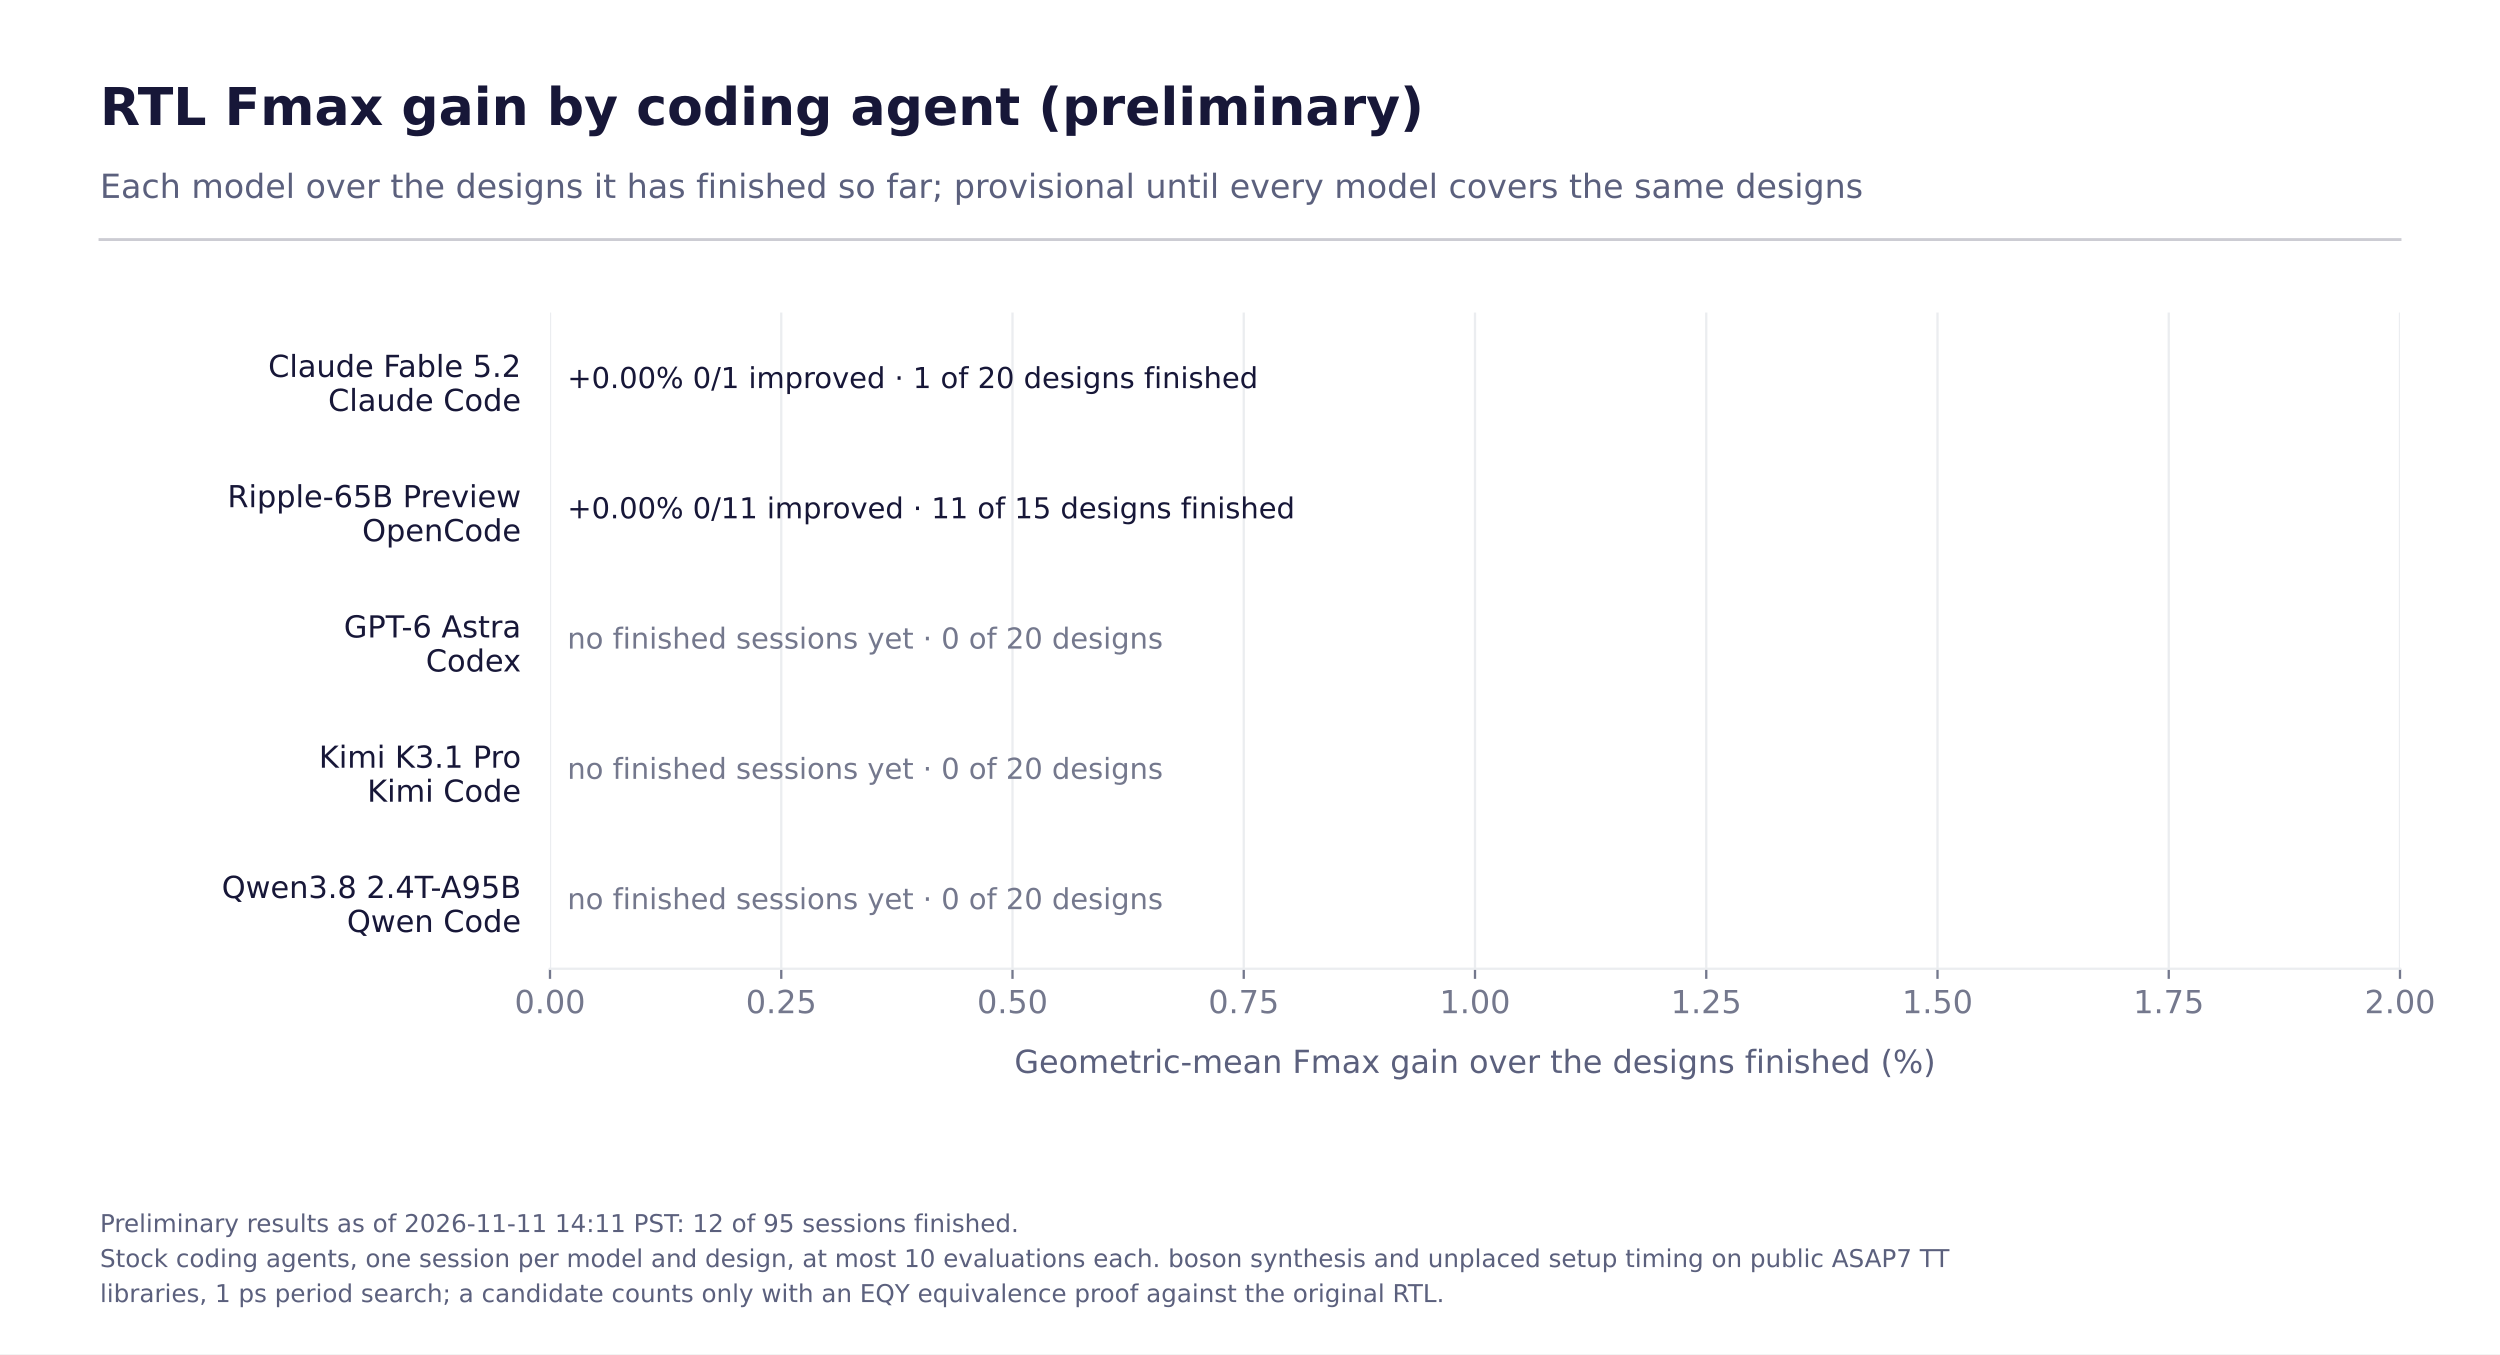
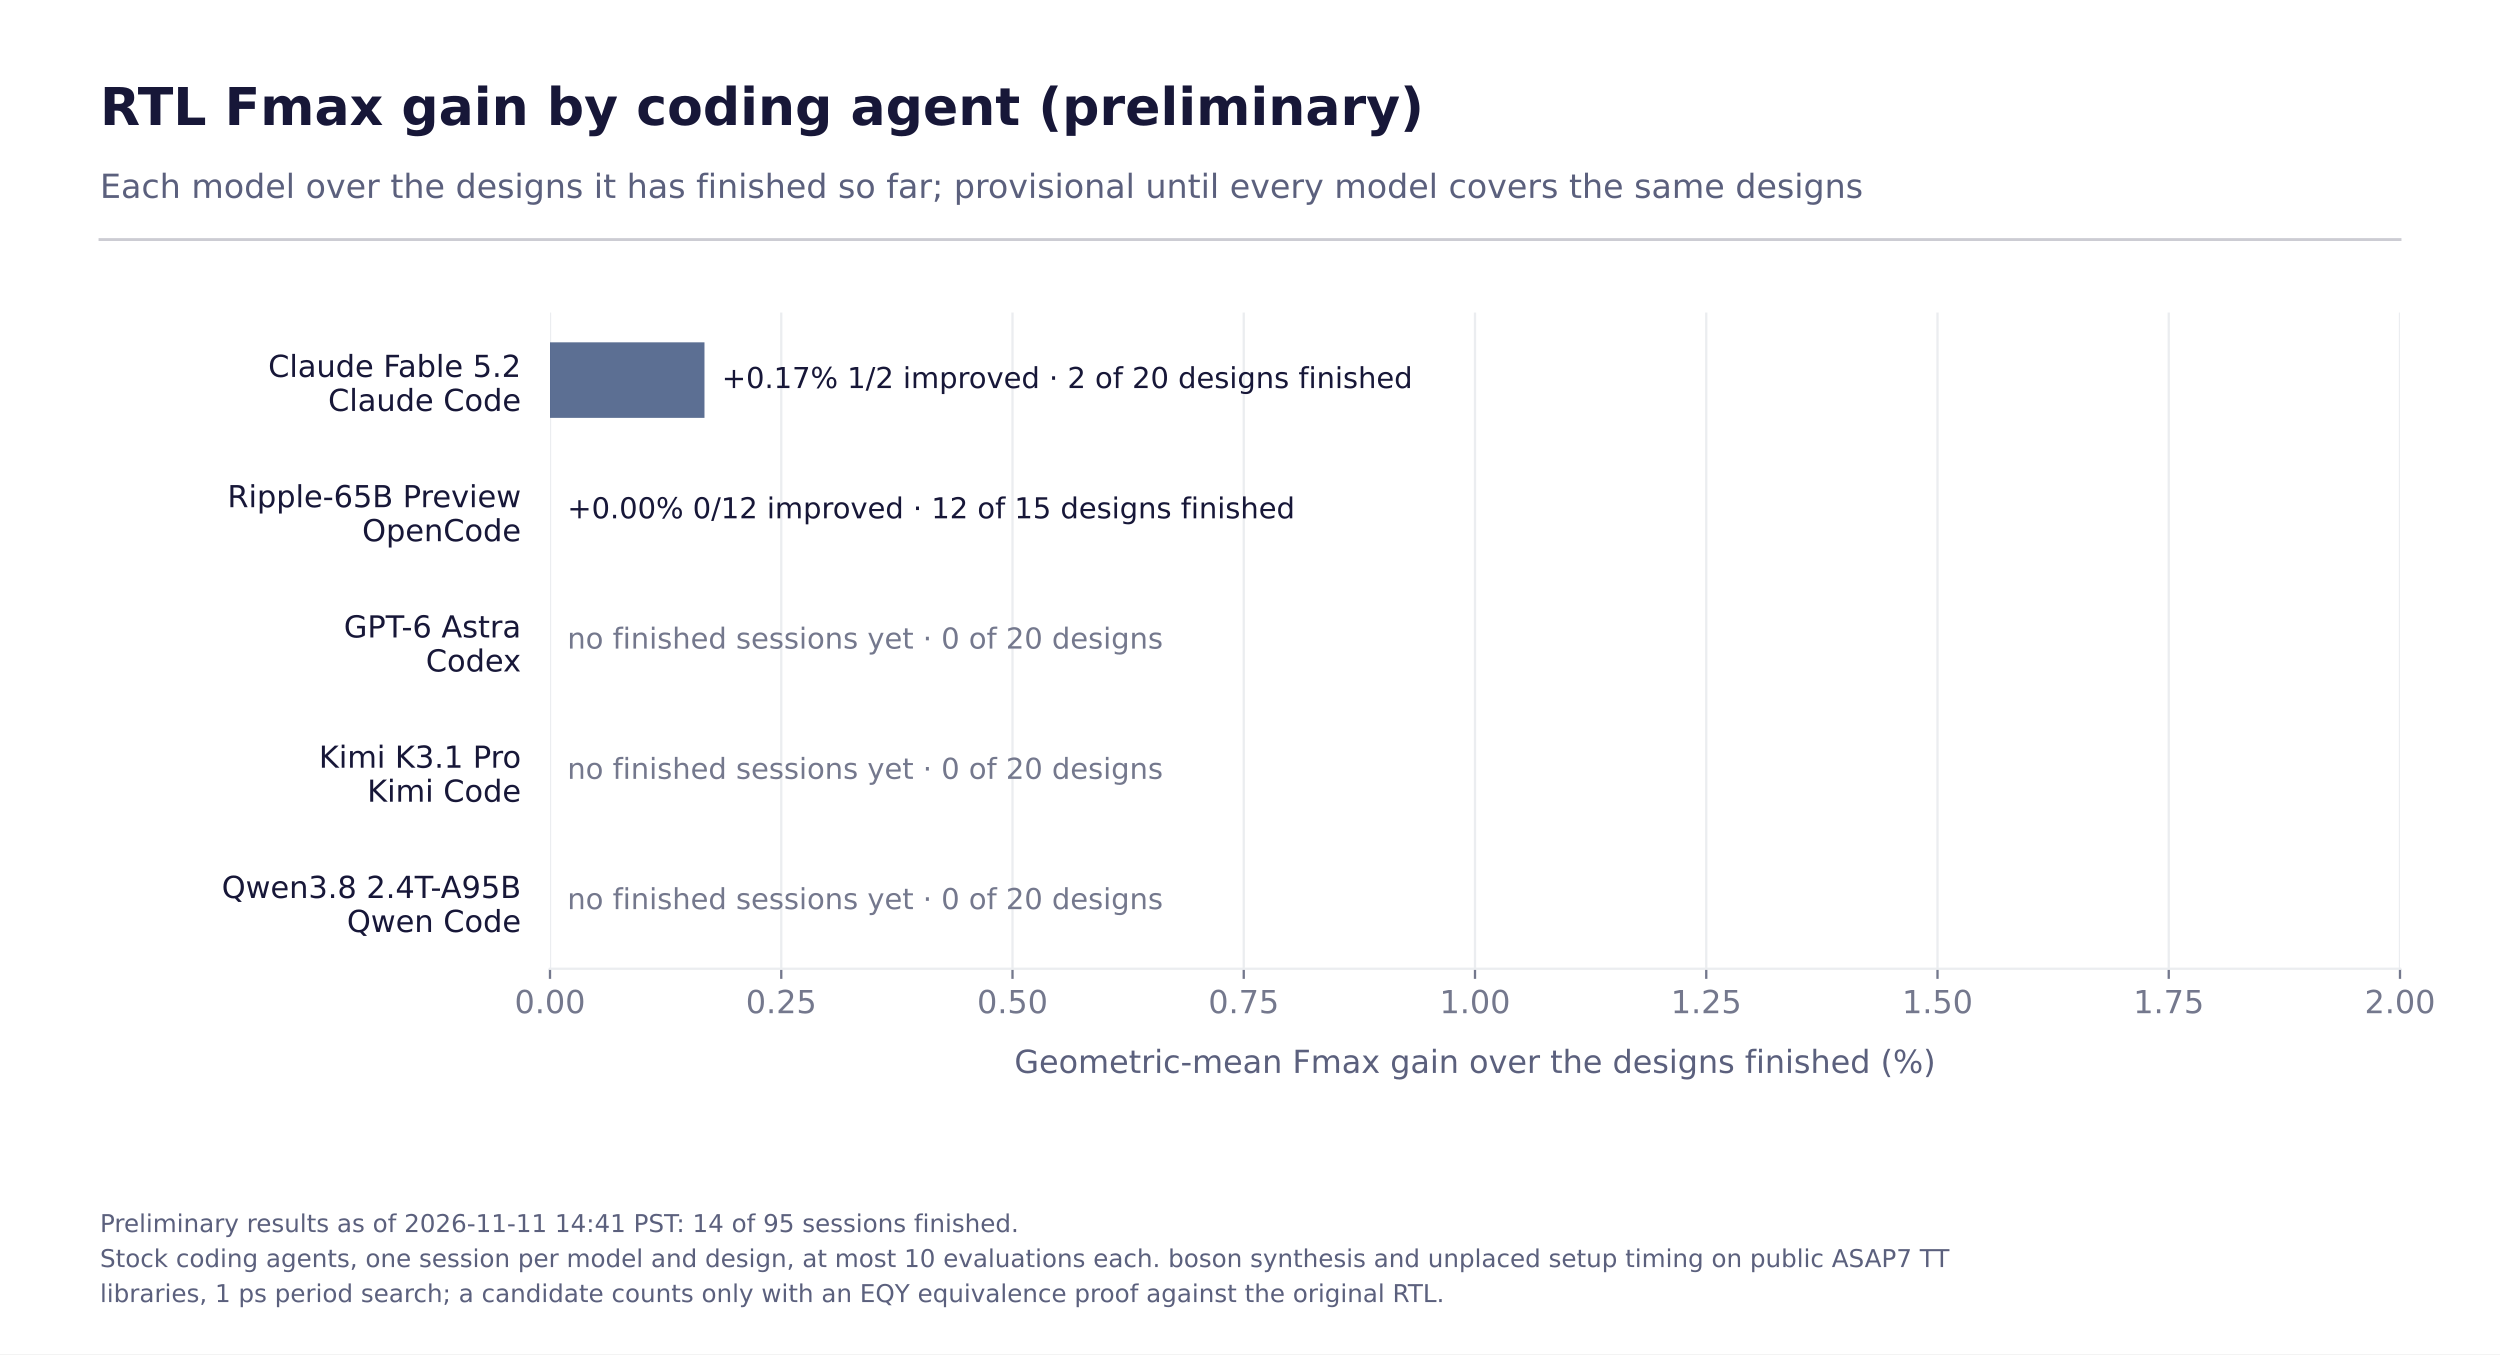
<svg xmlns="http://www.w3.org/2000/svg" xmlns:xlink="http://www.w3.org/1999/xlink" width="864pt" height="468pt" viewBox="0 0 864 468" version="1.1">
  <defs>
    <style type="text/css">*{stroke-linejoin: round; stroke-linecap: butt}</style>
  </defs>
  <g id="figure_1">
    <g id="patch_1">
      <path d="M 0 468  L 864 468  L 864 0  L 0 0  z " style="fill: #ffffff" />
    </g>
    <g id="axes_1">
      <g id="patch_2">
        <path d="M 190.08 334.8  L 829.44 334.8  L 829.44 108  L 190.08 108  z " style="fill: #ffffff" />
      </g>
      <g id="matplotlib.axis_1">
        <g id="xtick_1">
          <g id="line2d_1">
            <path d="M 190.08 334.8  L 190.08 108  " clip-path="url(#p4ebb32de9a)" style="fill: none; stroke: #ebedf0; stroke-width: 0.8; stroke-linecap: square" />
          </g>
          <g id="line2d_2">
            <defs>
              <path id="m93d353a957" d="M 0 0  L 0 3.5  " style="stroke: #74788d; stroke-width: 0.8" />
            </defs>
            <g>
              <use xlink:href="#m93d353a957" x="190.08" y="334.8" style="fill: #74788d; stroke: #74788d; stroke-width: 0.8" />
            </g>
          </g>
          <g id="text_1">
            <text style="fill: #74788d; font: 11px 'DejaVu Sans'; text-anchor: middle" x="190.08" y="350.158" transform="rotate(-0 190.08 350.1583)">0.00</text>
          </g>
        </g>
        <g id="xtick_2">
          <g id="line2d_3">
            <path d="M 270 334.8  L 270 108  " clip-path="url(#p4ebb32de9a)" style="fill: none; stroke: #ebedf0; stroke-width: 0.8; stroke-linecap: square" />
          </g>
          <g id="line2d_4">
            <g>
              <use xlink:href="#m93d353a957" x="270" y="334.8" style="fill: #74788d; stroke: #74788d; stroke-width: 0.8" />
            </g>
          </g>
          <g id="text_2">
            <text style="fill: #74788d; font: 11px 'DejaVu Sans'; text-anchor: middle" x="270" y="350.158" transform="rotate(-0 270 350.1583)">0.25</text>
          </g>
        </g>
        <g id="xtick_3">
          <g id="line2d_5">
            <path d="M 349.92 334.8  L 349.92 108  " clip-path="url(#p4ebb32de9a)" style="fill: none; stroke: #ebedf0; stroke-width: 0.8; stroke-linecap: square" />
          </g>
          <g id="line2d_6">
            <g>
              <use xlink:href="#m93d353a957" x="349.92" y="334.8" style="fill: #74788d; stroke: #74788d; stroke-width: 0.8" />
            </g>
          </g>
          <g id="text_3">
            <text style="fill: #74788d; font: 11px 'DejaVu Sans'; text-anchor: middle" x="349.92" y="350.158" transform="rotate(-0 349.92 350.1583)">0.50</text>
          </g>
        </g>
        <g id="xtick_4">
          <g id="line2d_7">
            <path d="M 429.84 334.8  L 429.84 108  " clip-path="url(#p4ebb32de9a)" style="fill: none; stroke: #ebedf0; stroke-width: 0.8; stroke-linecap: square" />
          </g>
          <g id="line2d_8">
            <g>
              <use xlink:href="#m93d353a957" x="429.84" y="334.8" style="fill: #74788d; stroke: #74788d; stroke-width: 0.8" />
            </g>
          </g>
          <g id="text_4">
            <text style="fill: #74788d; font: 11px 'DejaVu Sans'; text-anchor: middle" x="429.84" y="350.158" transform="rotate(-0 429.84 350.1583)">0.75</text>
          </g>
        </g>
        <g id="xtick_5">
          <g id="line2d_9">
            <path d="M 509.76 334.8  L 509.76 108  " clip-path="url(#p4ebb32de9a)" style="fill: none; stroke: #ebedf0; stroke-width: 0.8; stroke-linecap: square" />
          </g>
          <g id="line2d_10">
            <g>
              <use xlink:href="#m93d353a957" x="509.76" y="334.8" style="fill: #74788d; stroke: #74788d; stroke-width: 0.8" />
            </g>
          </g>
          <g id="text_5">
            <text style="fill: #74788d; font: 11px 'DejaVu Sans'; text-anchor: middle" x="509.76" y="350.158" transform="rotate(-0 509.76 350.1583)">1.00</text>
          </g>
        </g>
        <g id="xtick_6">
          <g id="line2d_11">
            <path d="M 589.68 334.8  L 589.68 108  " clip-path="url(#p4ebb32de9a)" style="fill: none; stroke: #ebedf0; stroke-width: 0.8; stroke-linecap: square" />
          </g>
          <g id="line2d_12">
            <g>
              <use xlink:href="#m93d353a957" x="589.68" y="334.8" style="fill: #74788d; stroke: #74788d; stroke-width: 0.8" />
            </g>
          </g>
          <g id="text_6">
            <text style="fill: #74788d; font: 11px 'DejaVu Sans'; text-anchor: middle" x="589.68" y="350.158" transform="rotate(-0 589.68 350.1583)">1.25</text>
          </g>
        </g>
        <g id="xtick_7">
          <g id="line2d_13">
            <path d="M 669.6 334.8  L 669.6 108  " clip-path="url(#p4ebb32de9a)" style="fill: none; stroke: #ebedf0; stroke-width: 0.8; stroke-linecap: square" />
          </g>
          <g id="line2d_14">
            <g>
              <use xlink:href="#m93d353a957" x="669.6" y="334.8" style="fill: #74788d; stroke: #74788d; stroke-width: 0.8" />
            </g>
          </g>
          <g id="text_7">
            <text style="fill: #74788d; font: 11px 'DejaVu Sans'; text-anchor: middle" x="669.6" y="350.158" transform="rotate(-0 669.6 350.1583)">1.50</text>
          </g>
        </g>
        <g id="xtick_8">
          <g id="line2d_15">
            <path d="M 749.52 334.8  L 749.52 108  " clip-path="url(#p4ebb32de9a)" style="fill: none; stroke: #ebedf0; stroke-width: 0.8; stroke-linecap: square" />
          </g>
          <g id="line2d_16">
            <g>
              <use xlink:href="#m93d353a957" x="749.52" y="334.8" style="fill: #74788d; stroke: #74788d; stroke-width: 0.8" />
            </g>
          </g>
          <g id="text_8">
            <text style="fill: #74788d; font: 11px 'DejaVu Sans'; text-anchor: middle" x="749.52" y="350.158" transform="rotate(-0 749.52 350.1583)">1.75</text>
          </g>
        </g>
        <g id="xtick_9">
          <g id="line2d_17">
            <path d="M 829.44 334.8  L 829.44 108  " clip-path="url(#p4ebb32de9a)" style="fill: none; stroke: #ebedf0; stroke-width: 0.8; stroke-linecap: square" />
          </g>
          <g id="line2d_18">
            <g>
              <use xlink:href="#m93d353a957" x="829.44" y="334.8" style="fill: #74788d; stroke: #74788d; stroke-width: 0.8" />
            </g>
          </g>
          <g id="text_9">
            <text style="fill: #74788d; font: 11px 'DejaVu Sans'; text-anchor: middle" x="829.44" y="350.158" transform="rotate(-0 829.44 350.1583)">2.00</text>
          </g>
        </g>
        <g id="text_10">
          <text style="fill: #5b607d; font: 11px 'DejaVu Sans'; text-anchor: middle" x="509.76" y="370.804" transform="rotate(-0 509.76 370.8042)">Geometric-mean Fmax gain over the designs finished (%)</text>
        </g>
      </g>
      <g id="matplotlib.axis_2">
        <g id="ytick_1">
          <g id="line2d_19" />
          <g id="text_11">
            <text style="fill: #171738; font: 10.5px 'DejaVu Sans'" transform="translate(92.68391 130.2724)">Claude Fable 5.2</text>
            <text style="fill: #171738; font: 10.5px 'DejaVu Sans'" transform="translate(113.3952 142.0301)">Claude Code</text>
          </g>
        </g>
        <g id="ytick_2">
          <g id="line2d_20" />
          <g id="text_12">
            <text style="fill: #171738; font: 10.5px 'DejaVu Sans'" transform="translate(78.59914 175.2903)">Ripple-65B Preview</text>
            <text style="fill: #171738; font: 10.5px 'DejaVu Sans'" transform="translate(125.1502 187.048)">OpenCode</text>
          </g>
        </g>
        <g id="ytick_3">
          <g id="line2d_21" />
          <g id="text_13">
            <text style="fill: #171738; font: 10.5px 'DejaVu Sans'" transform="translate(118.8322 220.3082)">GPT-6 Astra</text>
            <text style="fill: #171738; font: 10.5px 'DejaVu Sans'" transform="translate(147.1658 232.0659)">Codex</text>
          </g>
        </g>
        <g id="ytick_4">
          <g id="line2d_22" />
          <g id="text_14">
            <text style="fill: #171738; font: 10.5px 'DejaVu Sans'" transform="translate(110.2222 265.326)">Kimi K3.1 Pro</text>
            <text style="fill: #171738; font: 10.5px 'DejaVu Sans'" transform="translate(126.9123 277.0837)">Kimi Code</text>
          </g>
        </g>
        <g id="ytick_5">
          <g id="line2d_23" />
          <g id="text_15">
            <text style="fill: #171738; font: 10.5px 'DejaVu Sans'" transform="translate(76.62383 310.3439)">Qwen3.8 2.4T-A95B</text>
            <text style="fill: #171738; font: 10.5px 'DejaVu Sans'" transform="translate(119.892 322.1016)">Qwen Code</text>
          </g>
        </g>
      </g>
      <g id="patch_3">
-         <path d="M 190.08 118.309  L 190.08 118.309  L 190.08 144.419  L 190.08 144.419  z " clip-path="url(#p4ebb32de9a)" style="fill: #3f5680; opacity: 0.85" />
+         <path d="M 190.08 118.309  L 243.467 118.309  L 243.467 144.419  L 190.08 144.419  z " clip-path="url(#p4ebb32de9a)" style="fill: #3f5680; opacity: 0.85" />
      </g>
      <g id="patch_4">
        <path d="M 190.08 163.327  L 190.08 163.327  L 190.08 189.437  L 190.08 189.437  z " clip-path="url(#p4ebb32de9a)" style="fill: #3f5680; opacity: 0.85" />
      </g>
      <g id="patch_5">
        <path d="M 190.08 208.345  L 190.08 208.345  L 190.08 234.455  L 190.08 234.455  z " clip-path="url(#p4ebb32de9a)" style="fill: #3f5680; opacity: 0.85" />
      </g>
      <g id="patch_6">
        <path d="M 190.08 253.363  L 190.08 253.363  L 190.08 279.473  L 190.08 279.473  z " clip-path="url(#p4ebb32de9a)" style="fill: #3f5680; opacity: 0.85" />
      </g>
      <g id="patch_7">
        <path d="M 190.08 298.381  L 190.08 298.381  L 190.08 324.491  L 190.08 324.491  z " clip-path="url(#p4ebb32de9a)" style="fill: #3f5680; opacity: 0.85" />
      </g>
      <g id="patch_8">
        <path d="M 190.08 334.8  L 829.44 334.8  " style="fill: none; stroke: #ebedf0; stroke-width: 0.8; stroke-linejoin: miter; stroke-linecap: square" />
      </g>
      <g id="text_16">
-         <text style="fill: #171738; font: 10px 'DejaVu Sans'; text-anchor: start" x="196.08" y="134.124" transform="rotate(-0 196.08 134.1236)">+0.00%   0/1 improved · 1 of 20 designs finished</text>
+         <text style="fill: #171738; font: 10px 'DejaVu Sans'; text-anchor: start" x="249.467" y="134.124" transform="rotate(-0 249.4666 134.1236)">+0.17%   1/2 improved · 2 of 20 designs finished</text>
      </g>
      <g id="text_17">
-         <text style="fill: #171738; font: 10px 'DejaVu Sans'; text-anchor: start" x="196.08" y="179.142" transform="rotate(-0 196.08 179.1415)">+0.00%   0/11 improved · 11 of 15 designs finished</text>
+         <text style="fill: #171738; font: 10px 'DejaVu Sans'; text-anchor: start" x="196.08" y="179.142" transform="rotate(-0 196.08 179.1415)">+0.00%   0/12 improved · 12 of 15 designs finished</text>
      </g>
      <g id="text_18">
        <text style="fill: #74788d; font: 10px 'DejaVu Sans'; text-anchor: start" x="196.08" y="224.159" transform="rotate(-0 196.08 224.1594)">no finished sessions yet · 0 of 20 designs</text>
      </g>
      <g id="text_19">
        <text style="fill: #74788d; font: 10px 'DejaVu Sans'; text-anchor: start" x="196.08" y="269.177" transform="rotate(-0 196.08 269.1772)">no finished sessions yet · 0 of 20 designs</text>
      </g>
      <g id="text_20">
        <text style="fill: #74788d; font: 10px 'DejaVu Sans'; text-anchor: start" x="196.08" y="314.195" transform="rotate(-0 196.08 314.1951)">no finished sessions yet · 0 of 20 designs</text>
      </g>
    </g>
    <g id="line2d_24">
      <path d="M 34.56 82.8  L 829.44 82.8  " style="fill: none; stroke: #171738; stroke-opacity: 0.22; stroke-linecap: square" />
    </g>
    <g id="text_21">
      <text style="fill: #171738; font: 700 18px 'DejaVu Sans'; text-anchor: start" x="34.56" y="43.2" transform="rotate(-0 34.56 43.2)">RTL Fmax gain by coding agent (preliminary)</text>
    </g>
    <g id="text_22">
      <text style="fill: #5b607d; font: 11.5px 'DejaVu Sans'; text-anchor: start" x="34.56" y="68.4" transform="rotate(-0 34.56 68.4)">Each model over the designs it has finished so far; provisional until every model covers the same designs</text>
    </g>
    <g id="text_23">
-       <text style="fill: #5b607d; font: 8.5px 'DejaVu Sans'" transform="translate(34.56 425.7968)">Preliminary results as of 2026-11-11 14:11 PST: 12 of 95 sessions finished.</text>
+       <text style="fill: #5b607d; font: 8.5px 'DejaVu Sans'" transform="translate(34.56 425.7968)">Preliminary results as of 2026-11-11 14:41 PST: 14 of 95 sessions finished.</text>
      <text style="fill: #5b607d; font: 8.5px 'DejaVu Sans'" transform="translate(34.56 437.8984)">Stock coding agents, one session per model and design, at most 10 evaluations each. boson synthesis and unplaced setup timing on public ASAP7 TT</text>
      <text style="fill: #5b607d; font: 8.5px 'DejaVu Sans'" transform="translate(34.56 450)">libraries, 1 ps period search; a candidate counts only with an EQY equivalence proof against the original RTL.</text>
    </g>
  </g>
  <defs>
    <clipPath id="p4ebb32de9a">
      <rect x="190.08" y="108" width="639.36" height="226.8" />
    </clipPath>
  </defs>
</svg>
